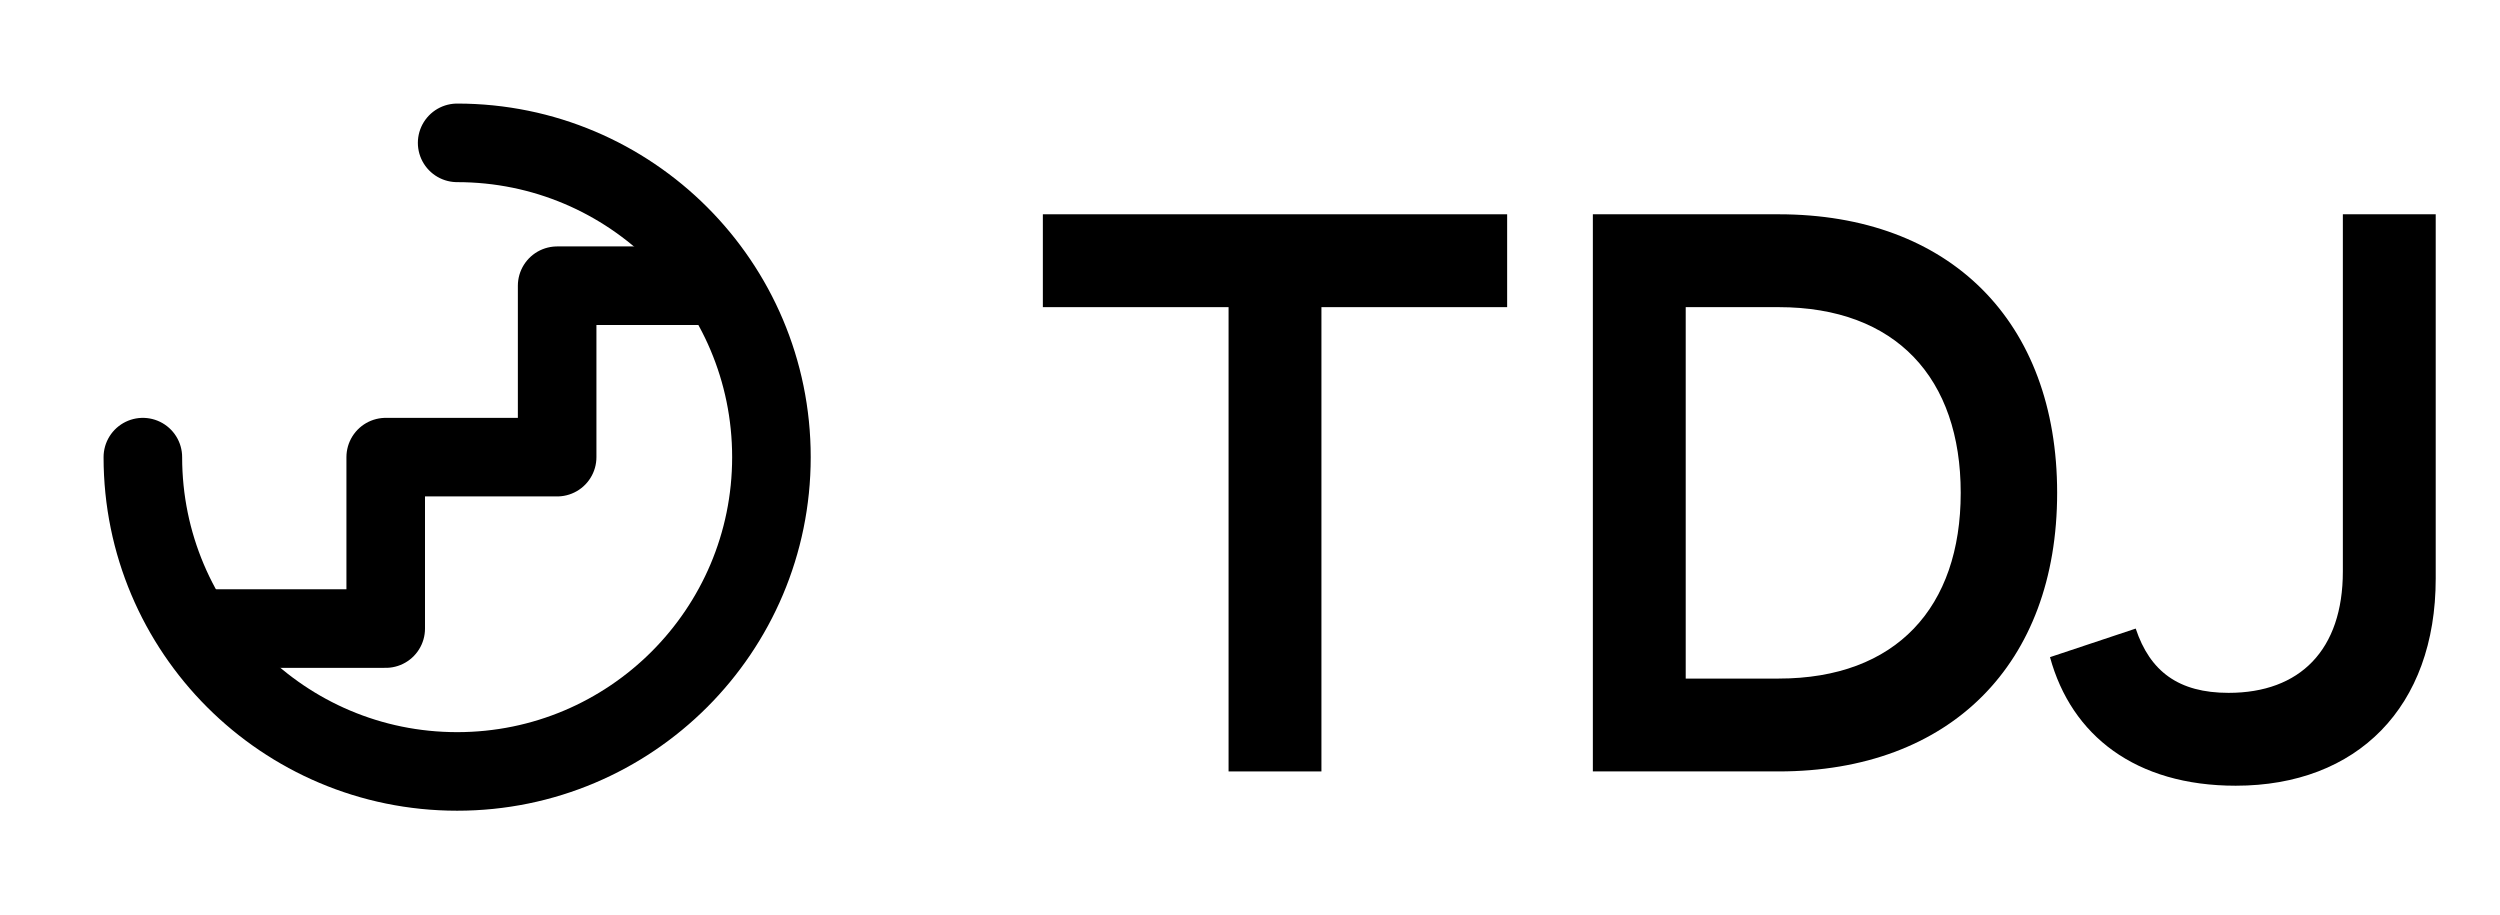
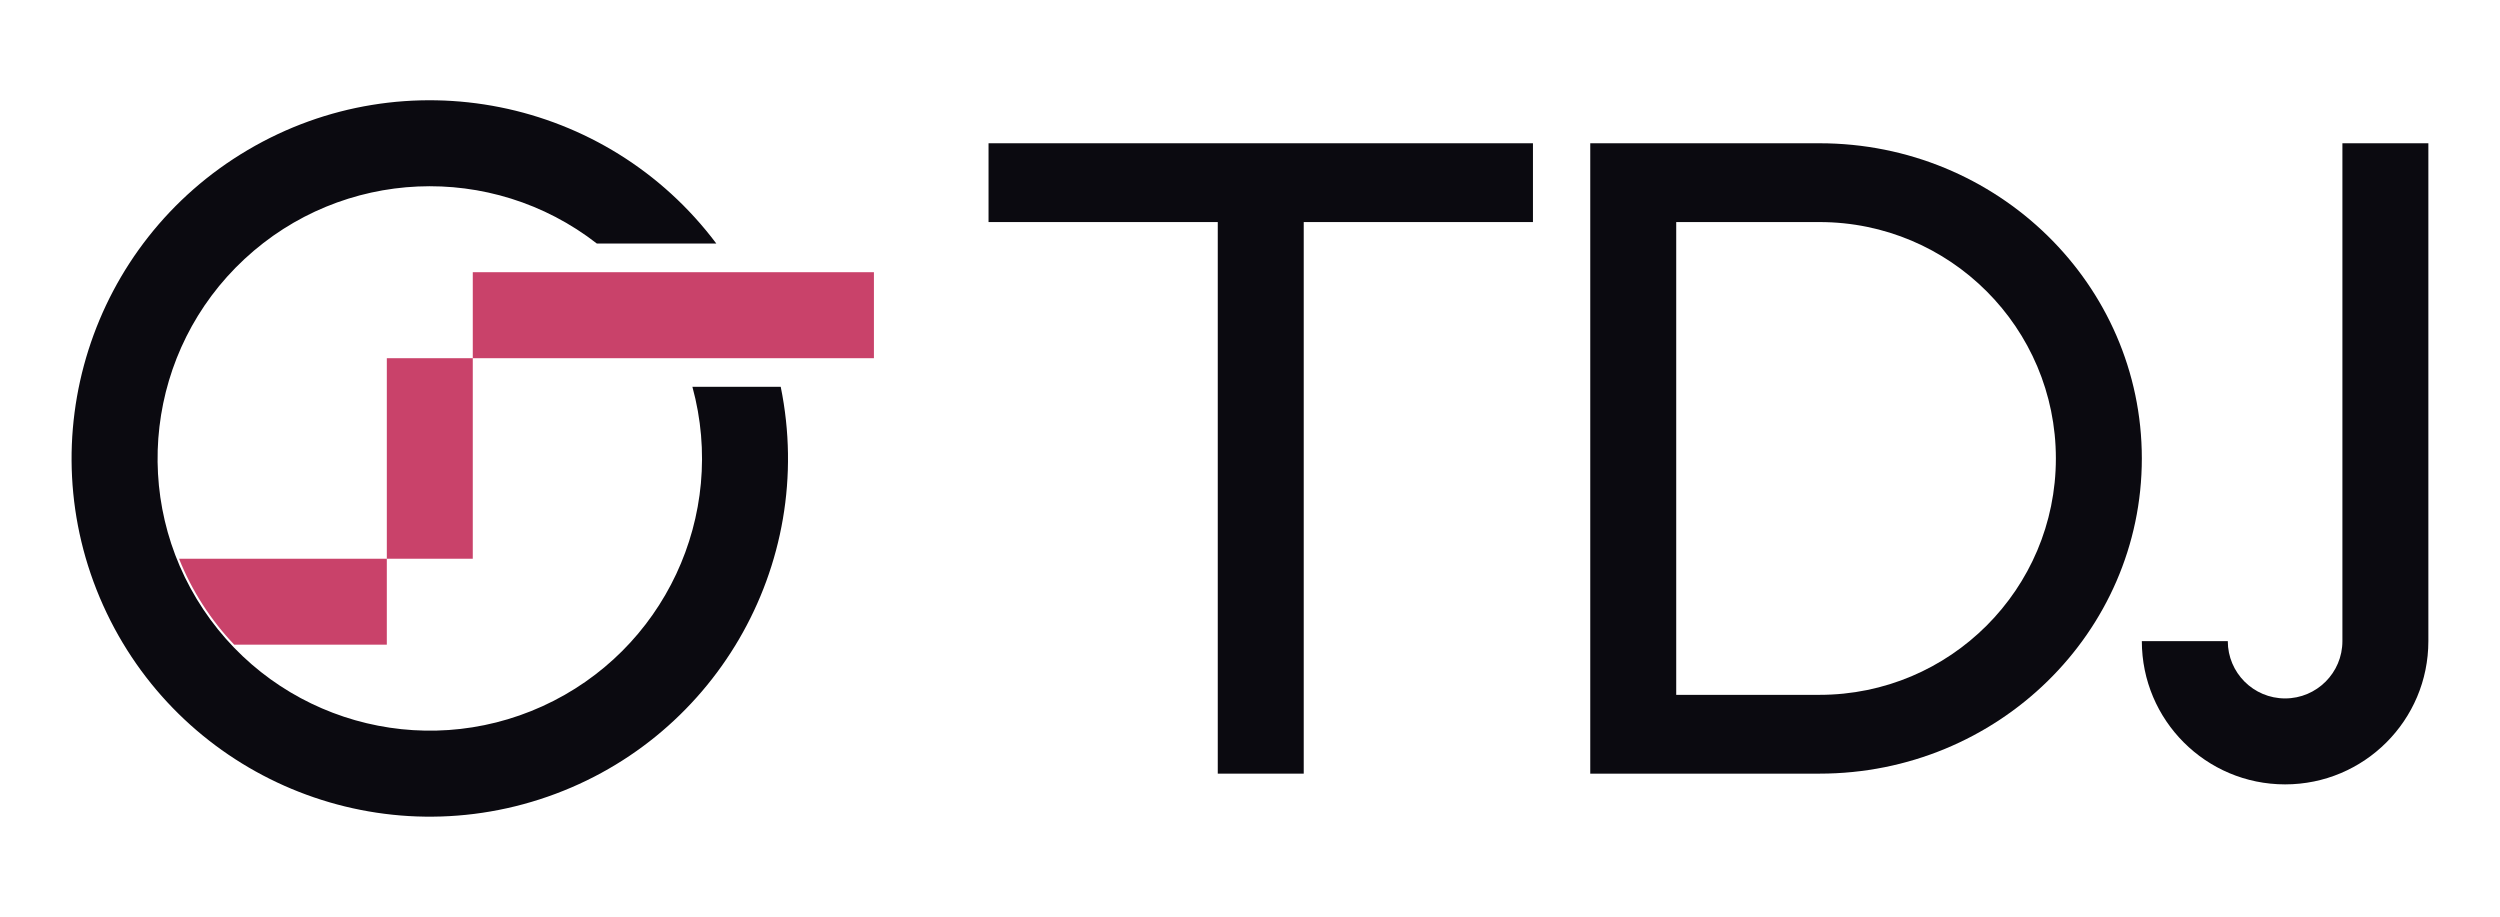
- <svg xmlns="http://www.w3.org/2000/svg" viewBox="0 0 700 256" role="img" aria-labelledby="t">
-   <path d="M128 40 A88 88 0 1 1 40 128" fill="none" stroke="#000" stroke-width="22" stroke-linecap="round" />
-   <path d="M60 176 H108 V128 H156 V80 H196" fill="none" stroke="#000" stroke-width="22" stroke-linecap="round" stroke-linejoin="round" />
-   <path d="M292 60h130v26h-52v130h-26V86h-52z" fill="#000" />
-   <path d="M446 60h52c48 0 78 30 78 78s-30 78-78 78h-52zm26 26v104h26c33 0 51-20 51-52s-18-52-51-52z" fill="#000" />
-   <path d="M656 60h26v102c0 36-22 58-56 58-28 0-46-14-52-36l24-8c4 12 12 18 26 18 20 0 32-12 32-34z" fill="#000" />
+ <svg xmlns="http://www.w3.org/2000/svg" viewBox="0 0 698 256" role="img" aria-labelledby="t">
+   <g id="symbol">
+     <path id="record" fill="#0B0A10" d="M217.98 108 A100 100 0 1 1 200 68 L166.65 68 A76 76 0 1 0 193.32 108 Z" />
+     <path id="tanda" fill="#C9426A" d="M49.99 156 H132 V76 H244 V100 H108 V180 H65.4 A75.4 75.4 0 0 1 49.99 156 Z" />
+   </g>
+   <g id="wordmark" fill="#0B0A10" fill-rule="evenodd">
+     <path id="T" d="M276 40 H428 V62 H364 V216 H340 V62 H276 Z" />
+     <path id="D" d="M444 40 H508 A90 88 0 0 1 508 216 H444 Z M468 62 H508 A66 66 0 0 1 508 194 H468 Z" />
+     <path id="J" d="M654 40 H678 V179 A40 40 0 0 1 598 179 H622 A16 16 0 0 0 654 179 Z" />
+   </g>
</svg>
